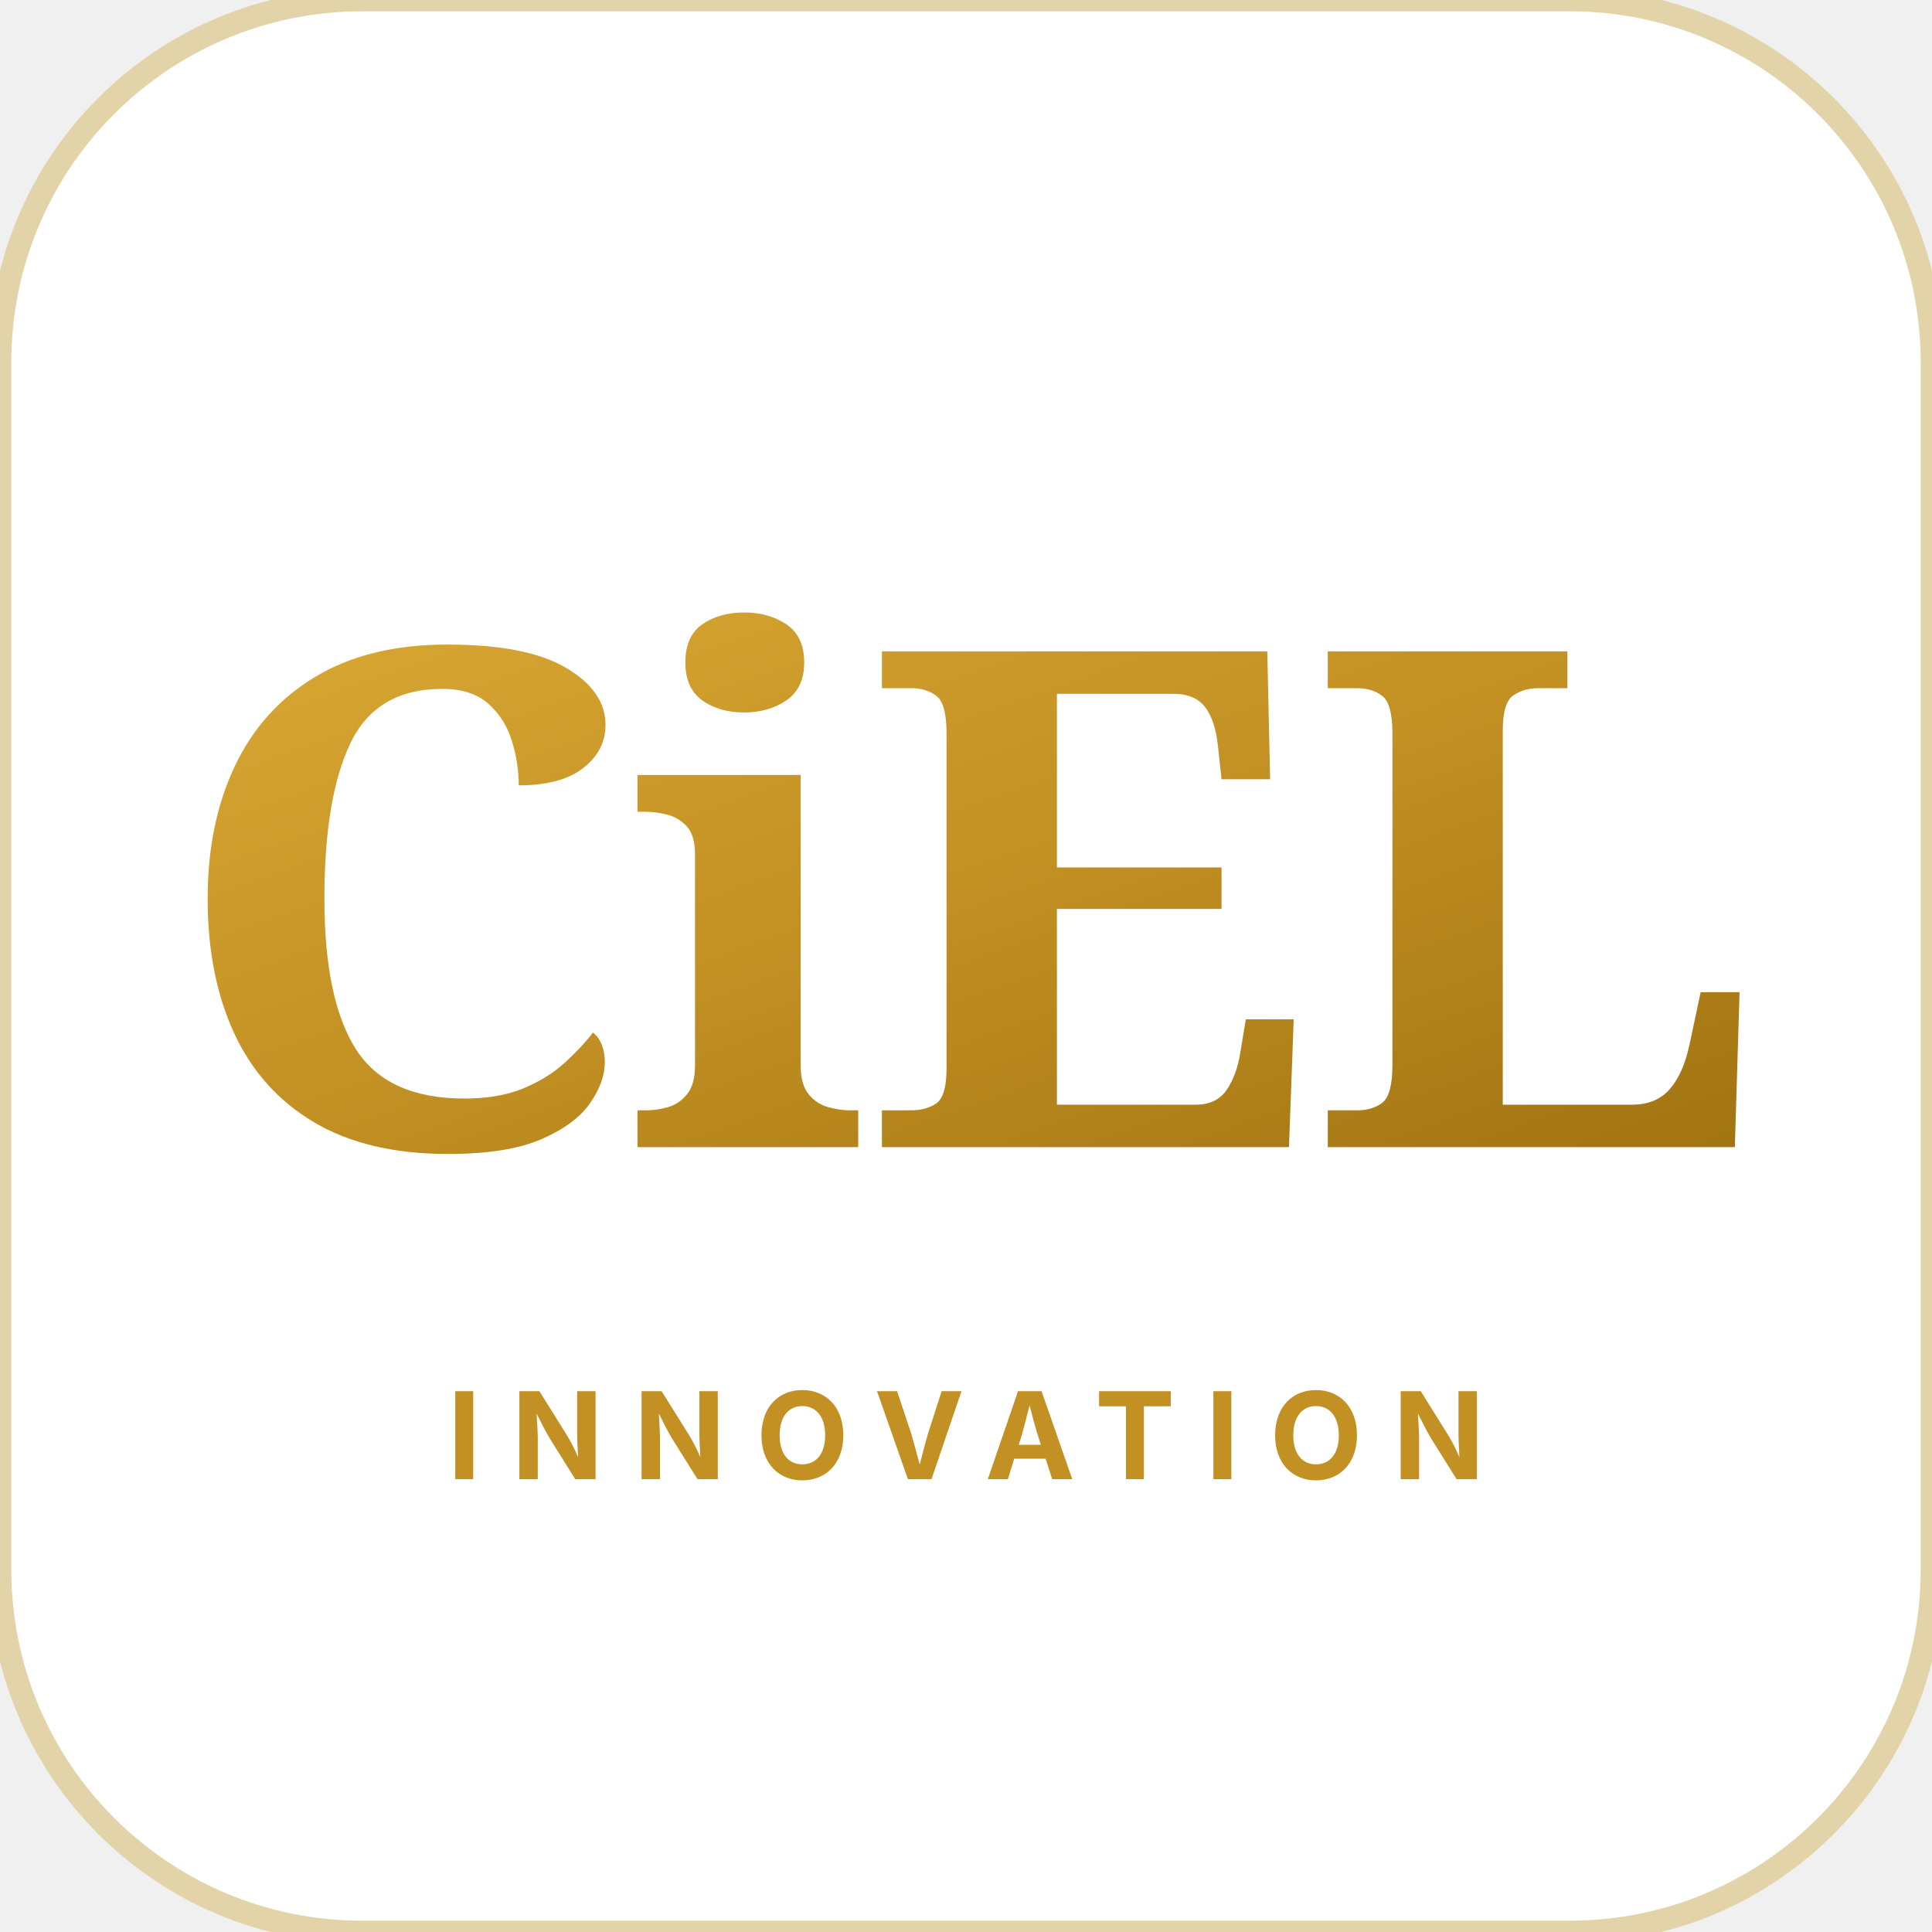
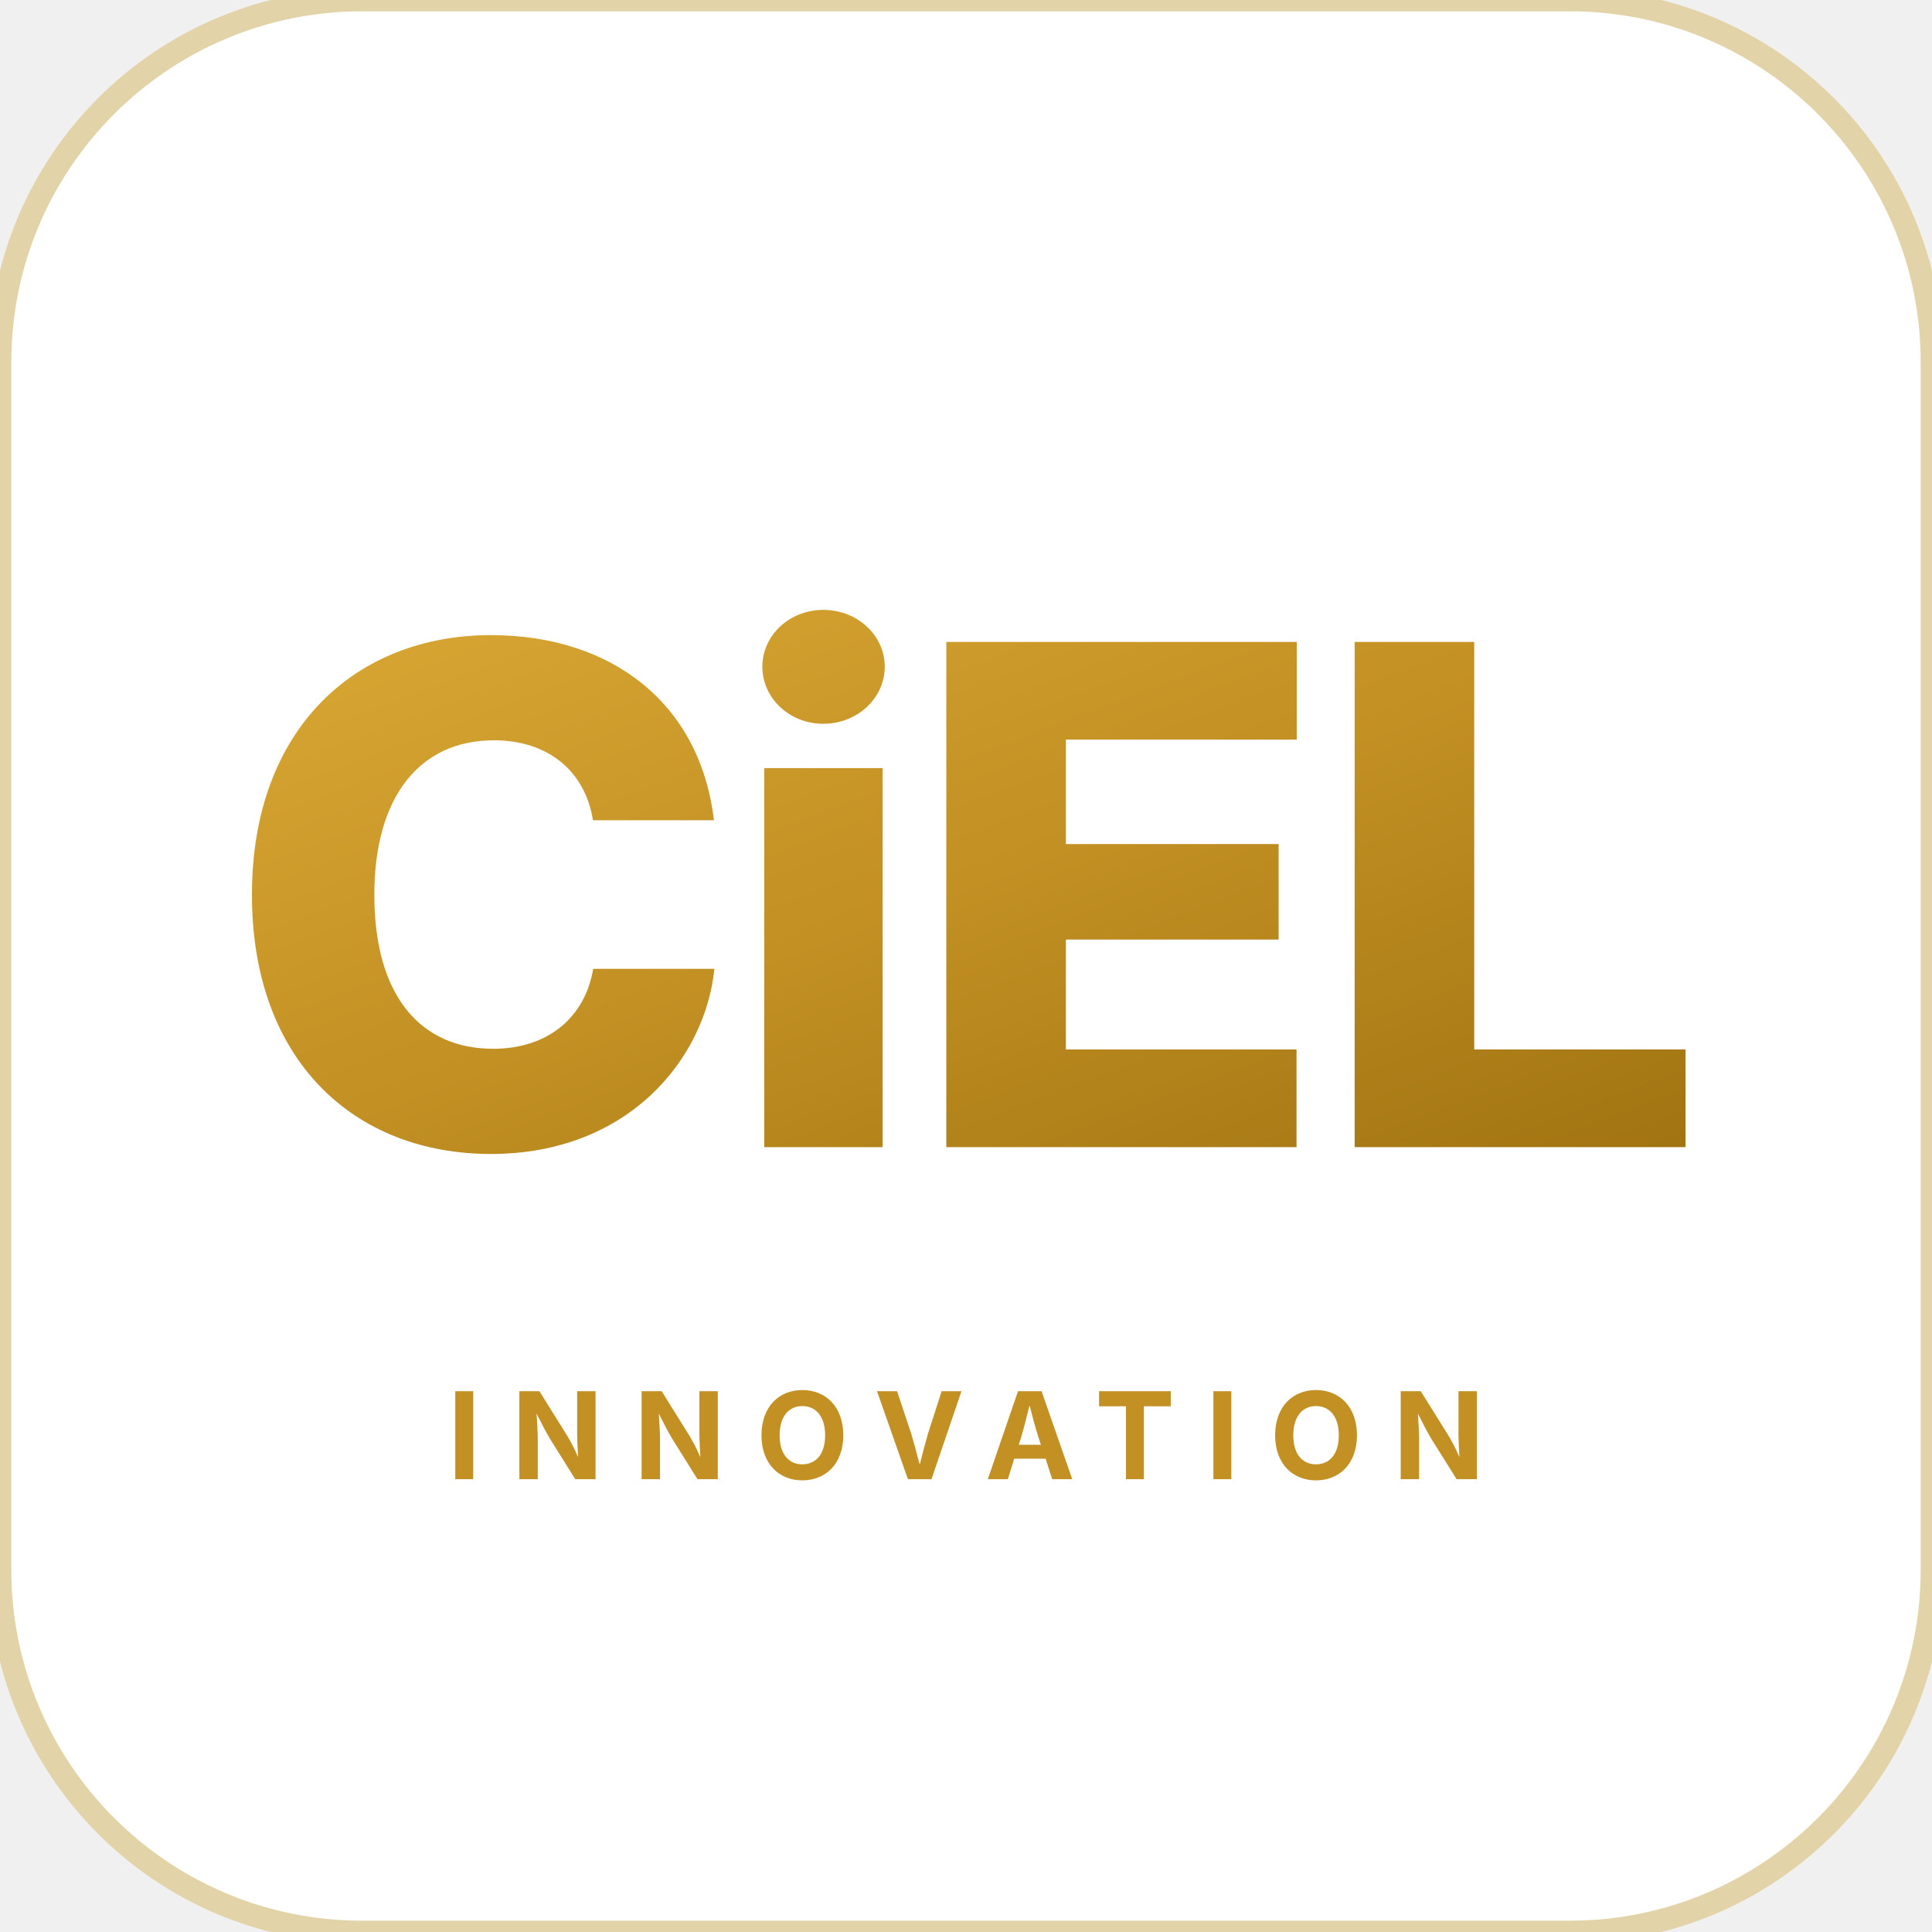
<svg xmlns="http://www.w3.org/2000/svg" viewBox="0 0 128 128" width="128" height="128">
  <defs>
    <linearGradient id="cielGoldLettering" x1="0%" y1="0%" x2="100%" y2="100%">
      <stop offset="0%" stop-color="#D9A834" />
      <stop offset="50%" stop-color="#C29023" />
      <stop offset="100%" stop-color="#A17412" />
    </linearGradient>
  </defs>
  <rect width="128" height="128" rx="24" fill="#FFFFFF" stroke="#E2D4A8" stroke-width="1.5" />
-   <text x="64" y="76" text-anchor="middle" font-family="'Playfair Display', 'Cormorant Garamond', 'Cinzel', serif" font-size="46" font-weight="700" letter-spacing="-0.5" fill="url(#cielGoldLettering)">
+   <text x="64" y="76" text-anchor="middle" font-family="'Plus Jakarta Sans', -apple-system, sans-serif" font-size="46" font-weight="800" letter-spacing="-1" fill="url(#cielGoldLettering)">
    CiEL
  </text>
-   <text x="64" y="98" text-anchor="middle" font-family="'Inter', -apple-system, sans-serif" font-size="8" font-weight="700" letter-spacing="2" text-transform="uppercase" fill="#C29023">
+   <text x="64" y="98" text-anchor="middle" font-family="'Plus Jakarta Sans', -apple-system, sans-serif" font-size="8" font-weight="700" letter-spacing="2" text-transform="uppercase" fill="#C29023">
    INNOVATION
  </text>
</svg>
